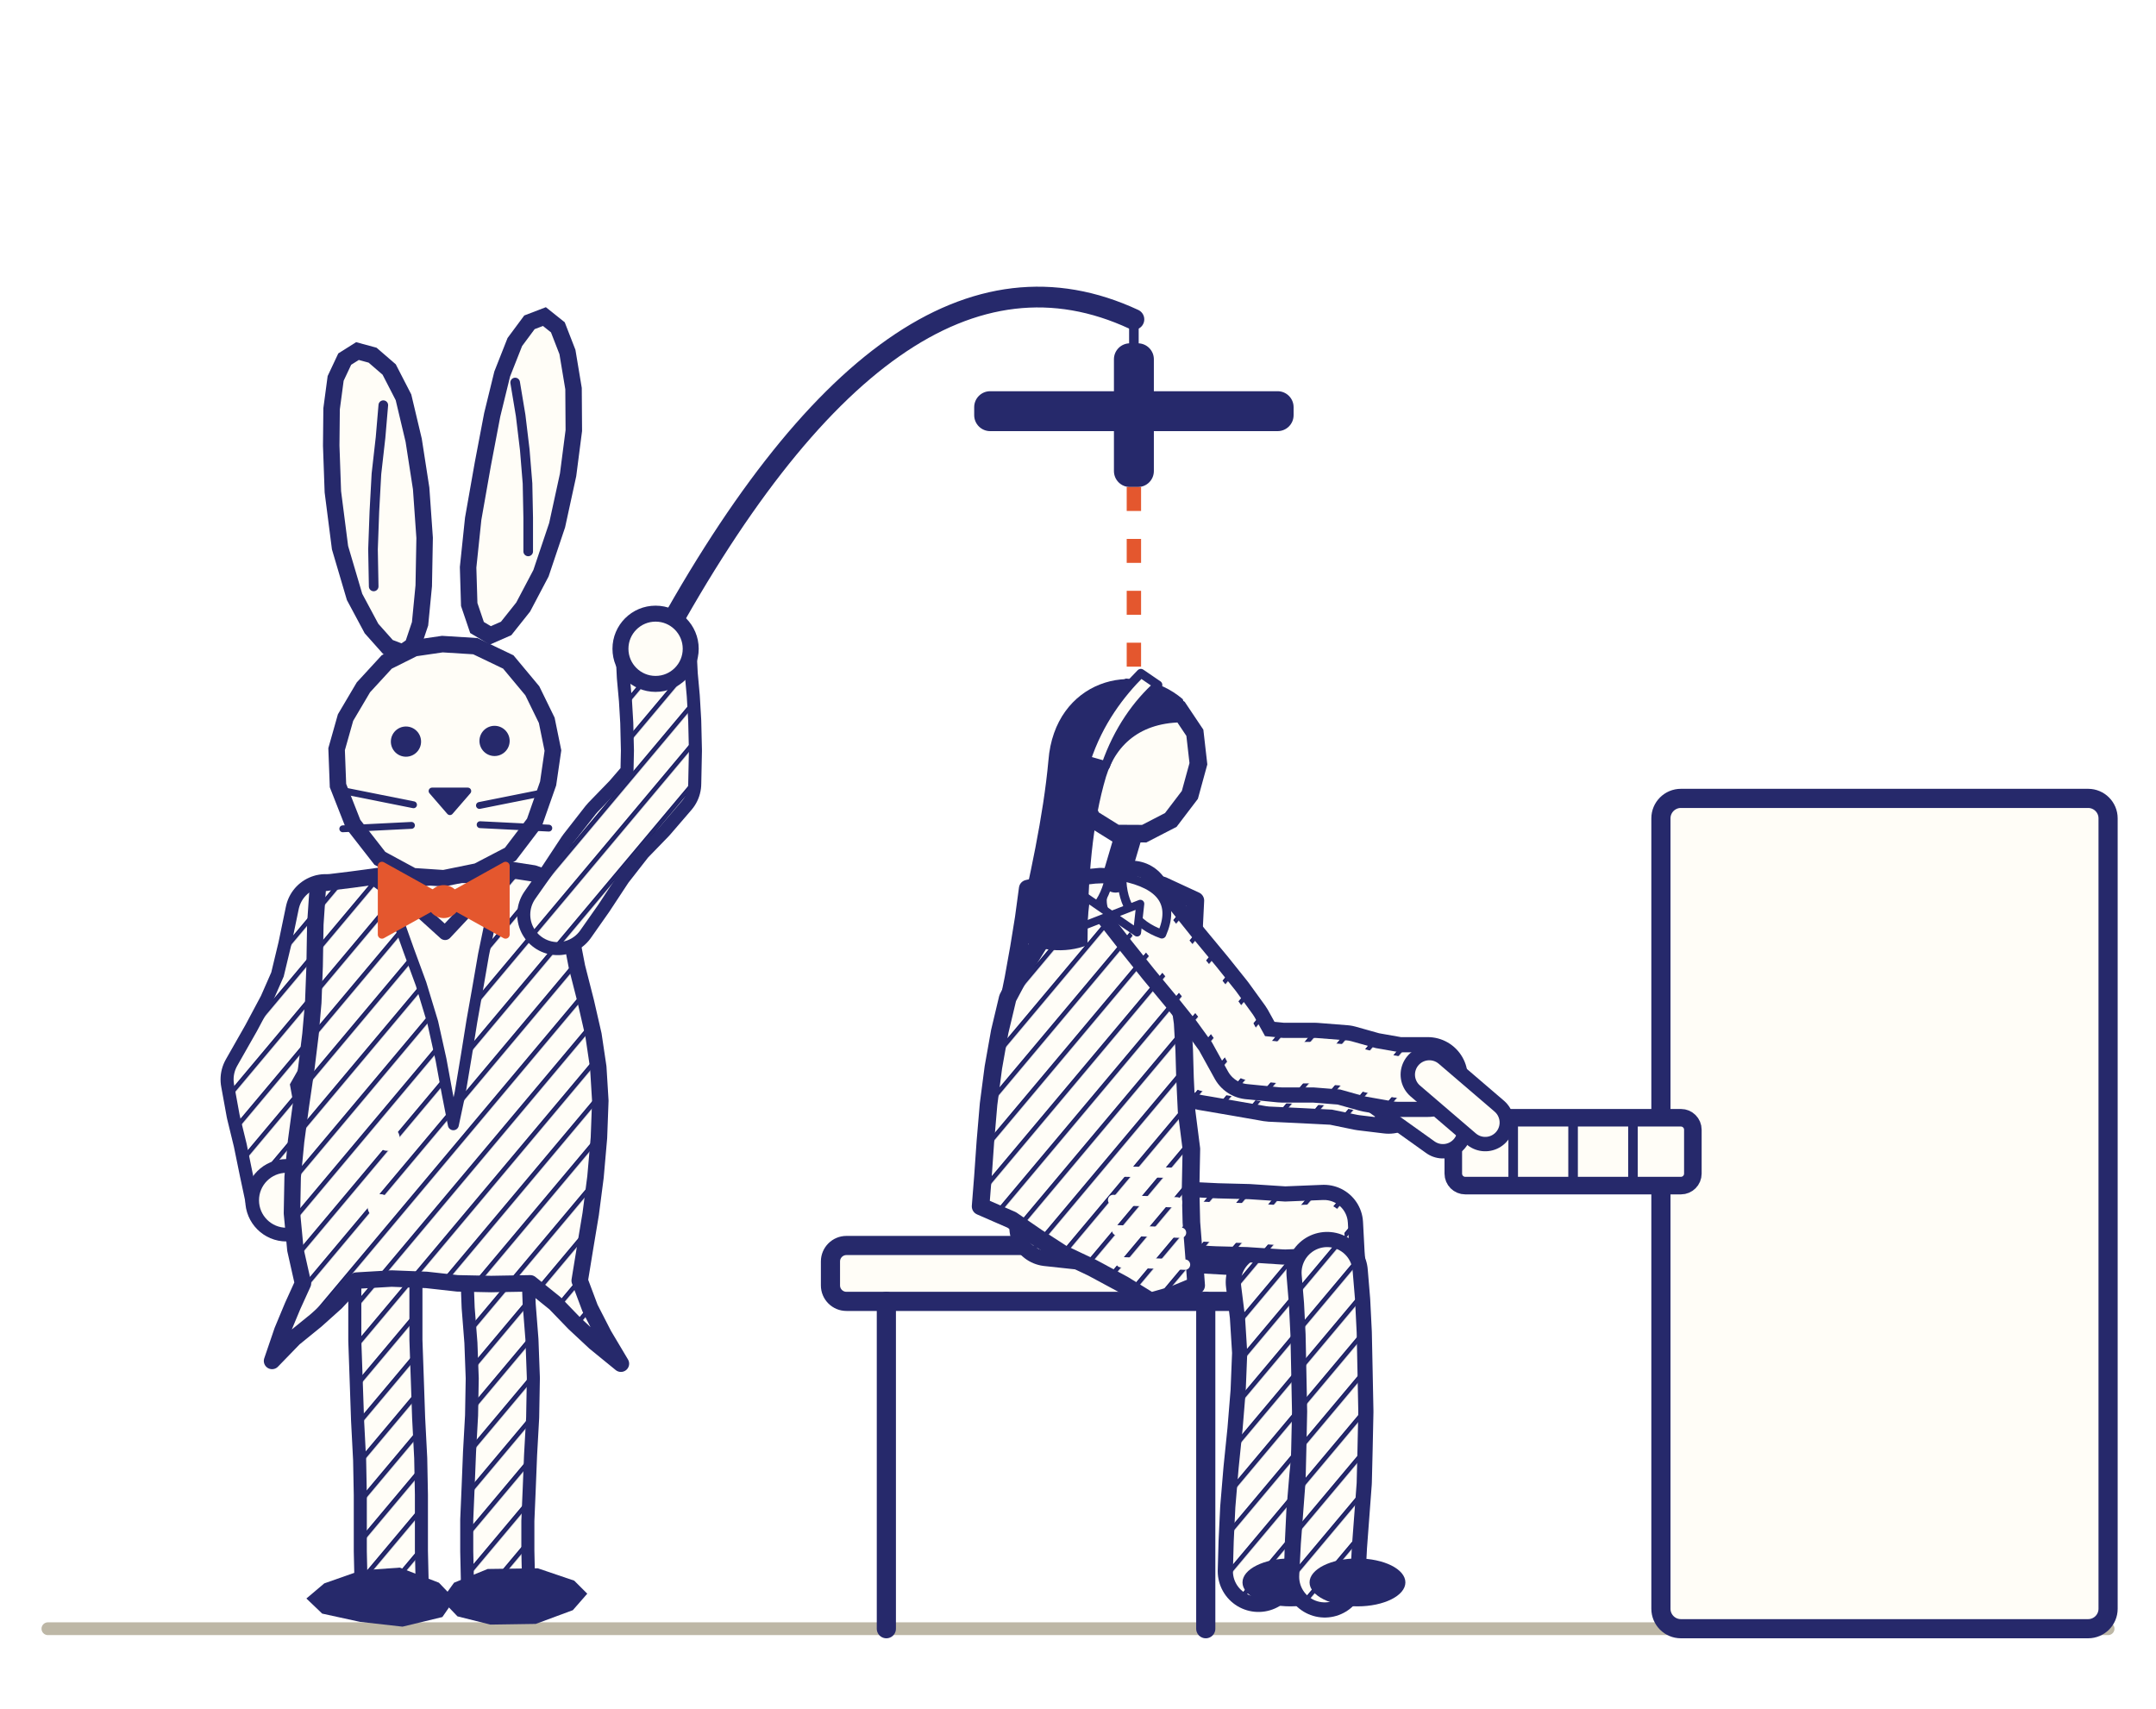
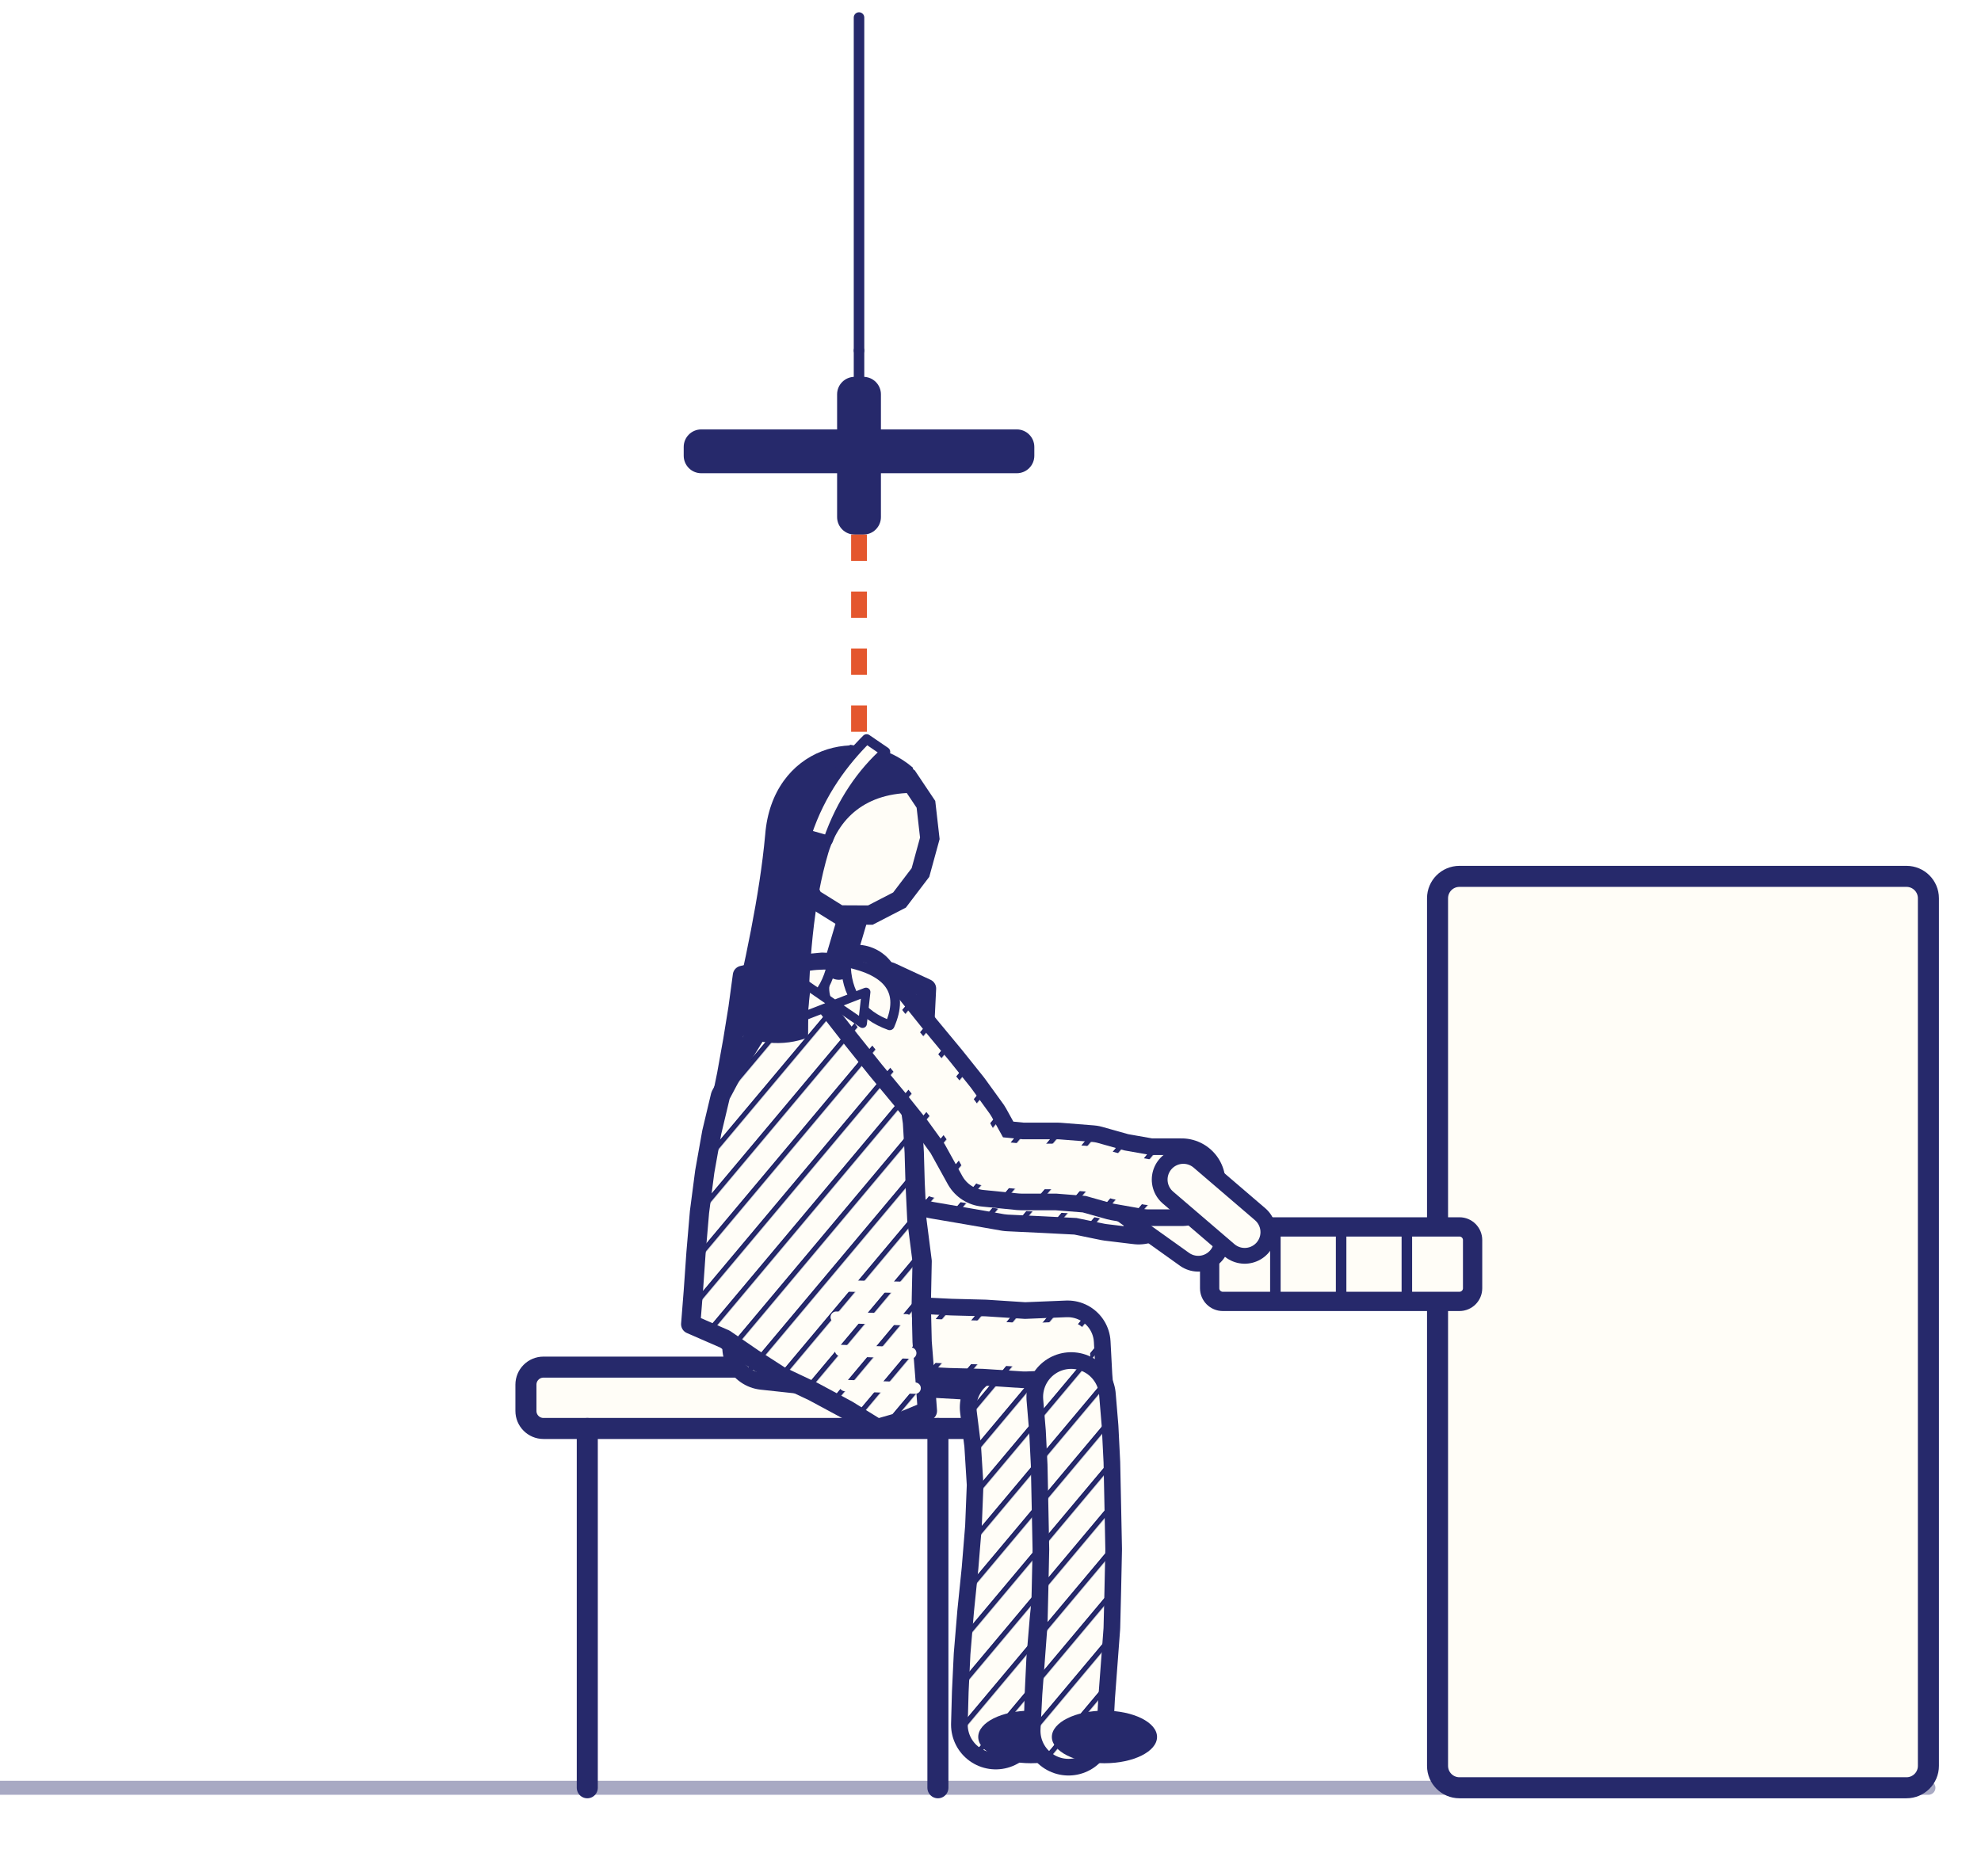
- <svg xmlns="http://www.w3.org/2000/svg" viewBox="0 0 270 214" width="540" height="428">
+ <svg xmlns="http://www.w3.org/2000/svg" viewBox="44 0 226 214" width="452" height="428">
  <defs>
    <pattern id="hppuppet17" width="3.76" height="3.76" patternUnits="userSpaceOnUse" patternTransform="rotate(40)">
      <rect width="3.76" height="3.76" fill="#fffdf7" />
      <line x1="0" y1="0" x2="0" y2="3.76" stroke="#26296b" stroke-width="1.35" />
    </pattern>
    <pattern id="hppuppet20" width="3.2" height="3.2" patternUnits="userSpaceOnUse" patternTransform="rotate(40)">
      <rect width="3.2" height="3.2" fill="#fffdf7" />
      <line x1="0" y1="0" x2="0" y2="3.2" stroke="#26296b" stroke-width="1.15" />
    </pattern>
  </defs>
-   <line x1="6.0" y1="204.0" x2="264.0" y2="204.0" stroke="#bdb7a6" stroke-width="1.6" stroke-linecap="round" />
-   <g transform="translate(-12.80 30.28) scale(0.86)">
-     <path d="M71 149.1l0 5.2 0 5.7 .2 5.7 .2 5.8 .3 5.8 .1 5.2 0 4.3 0 3.9 .1 4.4" fill="none" stroke="#26296b" stroke-width="10.8" stroke-linecap="round" stroke-linejoin="round" />
-     <path d="M71 149.1l0 5.2 0 5.7 .2 5.7 .2 5.8 .3 5.8 .1 5.2 0 4.3 0 3.9 .1 4.4" fill="none" stroke="url(#hppuppet17)" stroke-width="7.0" stroke-linecap="round" stroke-linejoin="round" />
-     <path d="M87.3 149.7l.2 5.3 .4 5.1 .2 5.4-.1 5.6-.3 5.4-.2 5-.2 4.7 0 4.5 .1 4.5" fill="none" stroke="#26296b" stroke-width="10.8" stroke-linecap="round" stroke-linejoin="round" />
-     <path d="M87.3 149.7l.2 5.3 .4 5.1 .2 5.4-.1 5.6-.3 5.4-.2 5-.2 4.7 0 4.5 .1 4.5" fill="none" stroke="url(#hppuppet17)" stroke-width="7.0" stroke-linecap="round" stroke-linejoin="round" />
-     <path d="M59.5 197.6l2.3 2.2 5.5 1.2 6.2.7 5.8-1.4 1.8-2.6-2.3-2.4-5.7-2.2-5.6.4-5.4 1.9z" fill="#26296b" stroke="#26296b" stroke-width="0" />
-     <path d="M79.2 197.8l2.3 2.4 4.8 1.2 6.6-.1 5.4-2 2.1-2.4-1.9-1.9-5.3-1.8-7.3.1-4.9 2z" fill="#26296b" stroke="#26296b" stroke-width="0" />
-     <path d="M62.3 98l-1.1 5.3-1.2 5-1.8 4.1-2.4 4.5-2.9 5.1 .8 4.4 1 4.1 .9 4.4 1 4.7" fill="none" stroke="#26296b" stroke-width="11.8" stroke-linecap="round" stroke-linejoin="round" />
-     <path d="M62.3 98l-1.1 5.3-1.2 5-1.8 4.1-2.4 4.5-2.9 5.1 .8 4.4 1 4.1 .9 4.4 1 4.7" fill="none" stroke="url(#hppuppet17)" stroke-width="8.0" stroke-linecap="round" stroke-linejoin="round" />
-     <g transform="translate(-1.4 -0.4)">
-       <circle cx="58" cy="140" r="5" fill="#fffdf7" stroke="#26296b" stroke-width="2" />
-     </g>
-     <path d="M61.2 93.5l-.4 5.9-.1 6.1-.2 5.3-.4 4.6-.6 4.9-.8 5.5-.7 5.2-.5 5.2-.1 5.3 .5 5.3 1.1 4.9-1.5 3.3-1.5 3.6-1.5 4.4 3.2-3.3 3.2-2.6 2.9-2.6 3-3.2 5.1-.3 5.1.2 4.5.5 4.9.1 5.7-.1 3.6 2.9 2.8 2.9 3 2.8 3.8 3.1-2.5-4.2-2-3.9-1.5-4 .8-4.9 .8-4.8 .7-5.4 .5-5.7 .2-5.4-.3-4.9-.7-4.7-1.1-4.8-1.3-5.1-1.1-5.7-.7-6.3-4.5-1.6-5.2-.8-5.4-.7-4.7.4-5.3 1.2-5.9.8z" fill="url(#hppuppet17)" stroke="#26296b" stroke-width="2.4" stroke-linejoin="round" stroke-linecap="round" />
-     <path d="M71.6 93.8l1.2 4.9 1.6 4.5 1.8 4.9 1.7 5.6 1.2 5.4 .9 4.9 .9 4.6 1-4.7 .9-5.4 .8-5 .8-4.5 .9-5.2 1.2-5.8 1.2-5.4-5.7 0-4.9.4z" fill="#fffdf7" stroke="#26296b" stroke-width="1.6" stroke-linejoin="round" stroke-linecap="round" />
-     <g transform="translate(0.3 0.6)">
-       <circle cx="71" cy="130" r="1.8" fill="#fffdf7" />
-     </g>
-     <g transform="translate(-0.8 0.5)">
-       <circle cx="71" cy="140" r="1.8" fill="#fffdf7" />
-     </g>
-     <path d="M63.5 35.5l-.1 8.2 1.1 7.4 1.8 4.9 2 3 2 1.1 1.6-.8 1.5-3 1.3-5.4 1.1-6.9 .5-7.2-.1-7.1-.6-6.4-1.5-4.3-2.1-2.4-2.1-.9-2 .9-1.7 2.6-1.2 4.3-.8 5.3z" fill="#fffdf7" stroke="#26296b" stroke-width="2.4" transform="rotate(-8 70 37)" />
-     <path d="M85 33.4l0 8.1 .5 7.1 1.1 5.3 1.7 3.1 2.1.8 2.1-1.4 1.9-3.5 1.7-5.3 1.1-7.3 .3-7.5-.3-6.5-1.1-6-1.8-5.1-2-3.3-2.2-1.2-2 1.2-1.6 3.2-1 4.9-.4 6.1z" fill="#fffdf7" stroke="#26296b" stroke-width="2.4" transform="rotate(10 91 34)" />
-     <path d="M70.7 23.8l-.4 4.7-.6 5.3-.3 5.5-.2 5.5 .1 5.4" stroke="#26296b" stroke-width="1.4" stroke-linecap="round" fill="none" />
-     <path d="M89.9 20.5l.8 4.8 .6 5 .4 4.9 .1 5 0 4.9" stroke="#26296b" stroke-width="1.4" stroke-linecap="round" fill="none" />
-     <path d="M63.9 73.9l.2 5.3 2.2 5.6 3.9 5 4.8 2.6 4.5.3 4.9-1 4.8-2.5 3.5-4.6 2-5.7 .7-4.8-.9-4.4-2.1-4.3-3.5-4.2-4.8-2.3-4.8-.3-4.1.6-4 2-3.4 3.7-2.6 4.4z" fill="#fffdf7" stroke="#26296b" stroke-width="2.4" />
-     <g transform="translate(1 -0.2)">
-       <circle cx="73" cy="73" r="2.2" fill="#26296b" />
-     </g>
-     <g transform="translate(-0.1 -0.3)">
-       <circle cx="87" cy="73" r="2.2" fill="#26296b" />
-     </g>
-     <g transform="translate(0.4 0)">
-       <path d="M77.4,80 L82.6,80 L80,83 Z" fill="#26296b" stroke="#26296b" stroke-width="1" stroke-linejoin="round" stroke-linecap="round" />
-     </g>
-     <g transform="translate(0.1 -1)">
-       <line x1="75.0" y1="83.0" x2="65.0" y2="81.0" stroke="#26296b" stroke-width="1" stroke-linecap="round" />
-     </g>
-     <g transform="translate(-0.2 -0.5)">
-       <line x1="75.0" y1="85.5" x2="65.0" y2="86.0" stroke="#26296b" stroke-width="1" stroke-linecap="round" />
-     </g>
-     <g transform="translate(-0.3 -0.9)">
-       <line x1="85.0" y1="83.0" x2="95.0" y2="81.0" stroke="#26296b" stroke-width="1" stroke-linecap="round" />
-     </g>
-     <g transform="translate(-0.2 -0.6)">
-       <line x1="85.0" y1="85.5" x2="95.0" y2="86.0" stroke="#26296b" stroke-width="1" stroke-linecap="round" />
-     </g>
-     <path d="M69.3 92.7l3.7 2.7 3.5 2.4 3.2 2.9 3-3.2 3.5-3.2 3.6-2.7" fill="none" stroke="#26296b" stroke-width="2" stroke-linejoin="round" stroke-linecap="round" />
-     <g transform="translate(-0.5 -0.1)">
-       <path d="M71,91 L80,96 L71,101 Z M89,91 L80,96 L89,101 Z" fill="#e4572e" stroke="#e4572e" stroke-width="1.2" stroke-linejoin="round" />
-     </g>
-     <g transform="translate(-0.5 0.1)">
-       <circle cx="80" cy="96" r="2.4" fill="#e4572e" />
-     </g>
-     <path d="M96.1 98l2.6-3.7 2.9-4.4 3.2-4.1 3.2-3.3 3.1-3.6 .1-4.8-.1-4.2-.2-3.4-.3-3.3-.2-4" fill="none" stroke="#26296b" stroke-width="11.8" stroke-linecap="round" stroke-linejoin="round" />
-     <path d="M96.1 98l2.6-3.7 2.9-4.4 3.2-4.1 3.2-3.3 3.1-3.6 .1-4.8-.1-4.2-.2-3.4-.3-3.3-.2-4" fill="none" stroke="url(#hppuppet17)" stroke-width="8.0" stroke-linecap="round" stroke-linejoin="round" />
-     <g transform="translate(0.4 1.2)">
-       <circle cx="110" cy="58" r="5" fill="#fffdf7" stroke="#26296b" stroke-width="2" />
-     </g>
-   </g>
+   <line x1="6.0" y1="204.0" x2="264.0" y2="204.0" stroke="rgba(38,41,107,0.4)" stroke-width="1.6" stroke-linecap="round" />
  <g transform="translate(58 42)">
    <rect x="46" y="114" width="54" height="7" rx="2" fill="#fffdf7" stroke="#26296b" stroke-width="2.4" />
    <line x1="53.0" y1="121.0" x2="53.0" y2="162.0" stroke="#26296b" stroke-width="2.4" stroke-linecap="round" />
    <line x1="93.0" y1="121.0" x2="93.0" y2="162.0" stroke="#26296b" stroke-width="2.4" stroke-linecap="round" />
    <rect x="150" y="58" width="56" height="104" rx="2.5" fill="#fffdf7" stroke="#26296b" stroke-width="2.4" />
    <rect x="124" y="98" width="30" height="8.5" rx="1.5" fill="#fffdf7" stroke="#26296b" stroke-width="2.2" />
    <line x1="131.5" y1="98.0" x2="131.5" y2="106.5" stroke="#26296b" stroke-width="1.2" stroke-linecap="round" />
    <line x1="139.0" y1="98.0" x2="139.0" y2="106.5" stroke="#26296b" stroke-width="1.2" stroke-linecap="round" />
    <line x1="146.5" y1="98.0" x2="146.5" y2="106.5" stroke="#26296b" stroke-width="1.2" stroke-linecap="round" />
    <g data-who="girl">
      <path d="M73.3 111.7l3.7.4 4-.2 3.8.1 3.9.4 3.9.2 3.6.2 3.8.5 .4 3.3 .5 3.4 .4 4.1 .1 4.8-.3 4.7-.4 4.6-.5 4.8-.3 4.5-.2 3.8-.1 3.5" fill="none" stroke="#26296b" stroke-width="9.8" stroke-linecap="round" stroke-linejoin="round" />
      <path d="M73.3 111.7l3.7.4 4-.2 3.8.1 3.9.4 3.9.2 3.6.2 3.8.5 .4 3.3 .5 3.4 .4 4.1 .1 4.8-.3 4.7-.4 4.6-.5 4.8-.3 4.5-.2 3.8-.1 3.5" fill="none" stroke="url(#hppuppet20)" stroke-width="6.0" stroke-linecap="round" stroke-linejoin="round" />
      <path d="M73.3 111.7l3.7.4 4-.2 3.8.1 3.9.4 3.9.2 3.6.2 3.8.5 .4 3.3 .5 3.4 .4 4.1 .1 4.8-.3 4.7-.4 4.6-.5 4.8-.3 4.5-.2 3.8-.1 3.5" fill="none" stroke="#fffdf7" stroke-width="5" stroke-linecap="round" stroke-linejoin="round" />
      <path d="M100.6 118.6l.5 4 .3 4.8-.2 5-.4 4.9-.5 4.9-.4 4.8-.2 4.2-.1 3.6" fill="none" stroke="#26296b" stroke-width="10.2" stroke-linecap="round" stroke-linejoin="round" />
      <path d="M100.6 118.6l.5 4 .3 4.8-.2 5-.4 4.9-.5 4.9-.4 4.8-.2 4.2-.1 3.6" fill="none" stroke="url(#hppuppet20)" stroke-width="6.4" stroke-linecap="round" stroke-linejoin="round" />
      <g transform="translate(-0.4 0.2)">
        <ellipse cx="104.0" cy="156.0" rx="6" ry="3" fill="#26296b" />
      </g>
      <path d="M79.7 72.1l2.1 3.4 2.2 3.4 2.4 3.6 2.5 3.6 2.1 2.9 2 3.1 4.1.7 4 .7 4.2.2 3.9.2 3.4.7 3.3.4" fill="none" stroke="#26296b" stroke-width="10.0" stroke-linecap="round" stroke-linejoin="round" />
      <path d="M79.7 72.1l2.1 3.4 2.2 3.4 2.4 3.6 2.5 3.6 2.1 2.9 2 3.1 4.1.7 4 .7 4.2.2 3.9.2 3.4.7 3.3.4" fill="none" stroke="url(#hppuppet20)" stroke-width="6.2" stroke-linecap="round" stroke-linejoin="round" />
      <path d="M79.7 72.1l2.1 3.4 2.2 3.4 2.4 3.6 2.5 3.6 2.1 2.9 2 3.1 4.1.7 4 .7 4.2.2 3.9.2 3.4.7 3.3.4" fill="none" stroke="#fffdf7" stroke-width="5.2" stroke-linecap="round" stroke-linejoin="round" />
      <g transform="translate(-0.3 0.5)">
        <polyline points="116.0,94.0 123.0,99.0" fill="none" stroke="#26296b" stroke-width="7.2" stroke-linecap="round" stroke-linejoin="round" />
      </g>
      <g transform="translate(-0.3 0.5)">
        <polyline points="116.0,94.0 123.0,99.0" fill="none" stroke="url(#hppuppet20)" stroke-width="3.4" stroke-linecap="round" stroke-linejoin="round" />
      </g>
      <g transform="translate(-0.3 0.5)">
        <polyline points="116.0,94.0 123.0,99.0" fill="none" stroke="#fffdf7" stroke-width="3.6" stroke-linecap="round" stroke-linejoin="round" />
      </g>
      <path d="M77.8 110.8l4.2-.5 4 .1 4.3.5 4.1.2 3.9.1 4.6.3 4.9-.2 .2 3.8 .3 3.8 .3 4 .2 4.8 .1 5.4 0 5.1-.2 4.5-.2 4.3-.4 4.4-.2 4.1" fill="none" stroke="#26296b" stroke-width="9.8" stroke-linecap="round" stroke-linejoin="round" />
      <path d="M77.8 110.8l4.2-.5 4 .1 4.3.5 4.1.2 3.9.1 4.6.3 4.9-.2 .2 3.8 .3 3.8 .3 4 .2 4.8 .1 5.4 0 5.1-.2 4.5-.2 4.3-.4 4.4-.2 4.1" fill="none" stroke="url(#hppuppet20)" stroke-width="6.0" stroke-linecap="round" stroke-linejoin="round" />
      <path d="M77.8 110.8l4.2-.5 4 .1 4.3.5 4.1.2 3.9.1 4.6.3 4.9-.2 .2 3.8 .3 3.8 .3 4 .2 4.8 .1 5.4 0 5.1-.2 4.5-.2 4.3-.4 4.4-.2 4.1" fill="none" stroke="#fffdf7" stroke-width="5" stroke-linecap="round" stroke-linejoin="round" />
      <path d="M108.2 117.4l.3 3.6 .2 4 .1 4.8 .1 5-.1 4.7-.1 4.1-.3 4-.3 4-.2 3.9" fill="none" stroke="#26296b" stroke-width="10.2" stroke-linecap="round" stroke-linejoin="round" />
      <path d="M108.2 117.4l.3 3.6 .2 4 .1 4.8 .1 5-.1 4.7-.1 4.1-.3 4-.3 4-.2 3.9" fill="none" stroke="url(#hppuppet20)" stroke-width="6.4" stroke-linecap="round" stroke-linejoin="round" />
      <g transform="translate(0 0.2)">
        <ellipse cx="112.0" cy="156.0" rx="6" ry="3" fill="#26296b" />
      </g>
      <path d="M70.7 69.3l-.5 3.7-.6 3.7-.7 3.9-.9 4.4-.9 4.6-.7 4.9-.4 5.2-.3 5-.3 4.4 4.6.5 3.8 1 4.3.4 4.5-.1 4.4.7-.5-4.9 0-4.8 .6-5.1 1.1-4.8 1.2-4.2 1-4.1 .7-4.4 .4-4.4 .2-4.1-4.1-1.9-3.8-.9-4-.2-4.4.4z" fill="#fffdf7" stroke="#26296b" stroke-width="2.2" stroke-linejoin="round" />
      <path d="M64.8 109.1l.3-3.8 .3-4.3 .4-4.7 .6-4.6 .8-4.5 1-4.2 1.7-3.2 1.9-3.1 1.9-3 1.9-3.1 4 .3 3.6.2 3.7.1 .9 3.7 .9 3.8 .9 3.9 .5 3.5 .2 3.4 .1 3.5 .2 4.2 .6 4.7-.1 5 .1 4.2 .3 3.8 .3 4.1-2.9 1.2-2.8.8-3.4-2.1-3.9-2.1-3.8-1.8-3.1-2-3.2-2.2z" fill="url(#hppuppet20)" stroke="#26296b" stroke-width="2.2" stroke-linejoin="round" />
      <g transform="translate(-1.4 0.1)">
        <line x1="90.4" y1="104.8" x2="82.4" y2="104.6" stroke="#fffdf7" stroke-width="1.3" stroke-linecap="round" />
      </g>
      <g transform="translate(-0.9 0)">
        <line x1="90.3" y1="108.6" x2="82.3" y2="108.3" stroke="#fffdf7" stroke-width="1.3" stroke-linecap="round" />
      </g>
      <g transform="translate(-0.2 0.2)">
        <line x1="90.1" y1="112.2" x2="82.1" y2="111.9" stroke="#fffdf7" stroke-width="1.3" stroke-linecap="round" />
      </g>
      <g transform="translate(0.4 0.4)">
        <line x1="90.0" y1="116.0" x2="82.0" y2="115.7" stroke="#fffdf7" stroke-width="1.3" stroke-linecap="round" />
      </g>
      <path d="M83.7 70.8l2.5 3.2 2.8 3.5 2.9 3.5 2.4 3 2.1 2.9 2.1 3.8 4 .4 4.1 0 3.8.3 3.2.9 3.4.6 3.8 0" fill="none" stroke="#26296b" stroke-width="10.0" stroke-linecap="round" stroke-linejoin="round" />
      <path d="M83.7 70.8l2.5 3.2 2.8 3.5 2.9 3.5 2.4 3 2.1 2.9 2.1 3.8 4 .4 4.1 0 3.8.3 3.2.9 3.4.6 3.8 0" fill="none" stroke="url(#hppuppet20)" stroke-width="6.2" stroke-linecap="round" stroke-linejoin="round" />
      <path d="M83.7 70.8l2.5 3.2 2.8 3.5 2.9 3.5 2.4 3 2.1 2.9 2.1 3.8 4 .4 4.1 0 3.8.3 3.2.9 3.4.6 3.8 0" fill="none" stroke="#fffdf7" stroke-width="5.2" stroke-linecap="round" stroke-linejoin="round" />
      <g transform="translate(0 0.6)">
        <polyline points="121.0,92.0 128.0,98.0" fill="none" stroke="#26296b" stroke-width="7.2" stroke-linecap="round" stroke-linejoin="round" />
      </g>
      <g transform="translate(0 0.6)">
        <polyline points="121.0,92.0 128.0,98.0" fill="none" stroke="url(#hppuppet20)" stroke-width="3.4" stroke-linecap="round" stroke-linejoin="round" />
      </g>
      <g transform="translate(0 0.6)">
        <polyline points="121.0,92.0 128.0,98.0" fill="none" stroke="#fffdf7" stroke-width="3.6" stroke-linecap="round" stroke-linejoin="round" />
      </g>
      <g transform="translate(0.7 0.1)">
        <line x1="83.1" y1="60.9" x2="81.0" y2="68.0" stroke="#26296b" stroke-width="3.4" stroke-linecap="round" />
      </g>
      <g transform="translate(0.7 0.2)">
        <path d="M80.2,67.9 Q72.6,67.6 73.7,73.8 Q79.0,73.2 80.2,67.9 Z" fill="#fffdf7" stroke="#26296b" stroke-width="1.1" stroke-linejoin="round" />
      </g>
      <g transform="translate(0.7 -0.3)">
        <path d="M81.8,68.1 Q89.3,69.6 86.8,75.3 Q81.8,73.5 81.8,68.1 Z" fill="#fffdf7" stroke="#26296b" stroke-width="1.1" stroke-linejoin="round" />
      </g>
      <g transform="translate(0.7 0)">
        <path d="M80.5,72.6 l-3.2,-2.2 l-0.4,3.6 Z M80.5,72.6 l3.6,-1.4 l-0.4,3.6 Z" fill="#fffdf7" stroke="#26296b" stroke-width="1" stroke-linejoin="round" />
      </g>
      <g transform="translate(84.0 53.0) rotate(6.8) scale(1 1)">
        <path d="M-7.4 0.2l.8 4.4 2.3 3.5 3.2 1.5 3.5-.4 3.1-2.1 2-3.4 .6-4-.9-3.8-2.4-2.8-3.3-1.5-3.4-.3-2.8 1.6-1.9 3.2z" fill="#fffdf7" stroke="#26296b" stroke-width="2.2" />
        <g transform="translate(0.6 0.5)">
          <path d="M4.6,-8.6 C-2,-13 -11.6,-9 -11.2,1 C-11,8 -11.8,16 -12.6,23.4 C-9.8,25 -6.2,24.8 -3.6,23.4 C-4.6,15 -4.8,8 -3.8,2.2 C-3,-2.2 0,-5.4 5.8,-5.8 Z" fill="#26296b" />
        </g>
        <g transform="translate(0 0.9)">
          <path d="M1.9,-10.4 C-0.4,-7.8 -2.4,-4.2 -3.4,0.4 L-5.9,0 C-4.9,-5 -2.6,-8.8 -0.4,-11.6 Z" fill="#fffdf7" stroke="#26296b" stroke-width="1.1" stroke-linejoin="round" />
        </g>
      </g>
    </g>
    <g data-who="boy" display="none">
      <path d="M73.3 111.7l3.7.4 4-.2 3.8.1 3.9.4 3.9.2 3.6.2 3.8.5 .4 3.3 .5 3.4 .4 4.1 .1 4.8-.3 4.7-.4 4.6-.5 4.8-.3 4.5-.2 3.8-.1 3.5" fill="none" stroke="#26296b" stroke-width="9.8" stroke-linecap="round" stroke-linejoin="round" />
      <path d="M73.3 111.7l3.7.4 4-.2 3.8.1 3.9.4 3.9.2 3.6.2 3.8.5 .4 3.3 .5 3.4 .4 4.1 .1 4.8-.3 4.7-.4 4.6-.5 4.8-.3 4.5-.2 3.8-.1 3.5" fill="none" stroke="url(#hppuppet20)" stroke-width="6.0" stroke-linecap="round" stroke-linejoin="round" />
      <g transform="translate(-0.4 0.2)">
        <ellipse cx="104.0" cy="156.0" rx="6" ry="3" fill="#26296b" />
      </g>
      <path d="M79.7 72.1l2.1 3.4 2.2 3.4 2.4 3.6 2.5 3.6 2.1 2.9 2 3.1 4.1.7 4 .7 4.2.2 3.9.2 3.4.7 3.3.4" fill="none" stroke="#26296b" stroke-width="10.0" stroke-linecap="round" stroke-linejoin="round" />
      <path d="M79.7 72.1l2.1 3.4 2.2 3.4 2.4 3.6 2.5 3.6 2.1 2.9 2 3.1 4.1.7 4 .7 4.2.2 3.9.2 3.4.7 3.3.4" fill="none" stroke="url(#hppuppet20)" stroke-width="6.2" stroke-linecap="round" stroke-linejoin="round" />
      <g transform="translate(-0.3 0.5)">
        <polyline points="116.0,94.0 123.0,99.0" fill="none" stroke="#26296b" stroke-width="7.2" stroke-linecap="round" stroke-linejoin="round" />
      </g>
      <g transform="translate(-0.3 0.5)">
        <polyline points="116.0,94.0 123.0,99.0" fill="none" stroke="url(#hppuppet20)" stroke-width="3.4" stroke-linecap="round" stroke-linejoin="round" />
      </g>
      <g transform="translate(-0.3 0.5)">
        <polyline points="116.0,94.0 123.0,99.0" fill="none" stroke="#fffdf7" stroke-width="3.6" stroke-linecap="round" stroke-linejoin="round" />
      </g>
      <path d="M77.8 110.8l4.2-.5 4 .1 4.3.5 4.1.2 3.9.1 4.6.3 4.9-.2 .2 3.8 .3 3.8 .3 4 .2 4.8 .1 5.4 0 5.1-.2 4.5-.2 4.3-.4 4.4-.2 4.1" fill="none" stroke="#26296b" stroke-width="9.8" stroke-linecap="round" stroke-linejoin="round" />
      <path d="M77.8 110.8l4.2-.5 4 .1 4.3.5 4.1.2 3.9.1 4.6.3 4.9-.2 .2 3.8 .3 3.8 .3 4 .2 4.8 .1 5.4 0 5.1-.2 4.5-.2 4.3-.4 4.4-.2 4.1" fill="none" stroke="url(#hppuppet20)" stroke-width="6.0" stroke-linecap="round" stroke-linejoin="round" />
      <g transform="translate(0 0.2)">
        <ellipse cx="112.0" cy="156.0" rx="6" ry="3" fill="#26296b" />
      </g>
      <path d="M70.7 69.3l-.5 3.7-.6 3.7-.7 3.9-.9 4.4-.9 4.6-.7 4.9-.4 5.2-.3 5-.3 4.4 4.6.5 3.8 1 4.3.4 4.5-.1 4.4.7-.5-4.9 0-4.8 .6-5.1 1.1-4.8 1.2-4.2 1-4.1 .7-4.4 .4-4.4 .2-4.1-4.1-1.9-3.8-.9-4-.2-4.4.4z" fill="url(#hppuppet20)" stroke="#26296b" stroke-width="2.2" stroke-linejoin="round" />
      <path d="M83.7 70.8l2.5 3.2 2.8 3.5 2.9 3.5 2.4 3 2.1 2.9 2.1 3.8 4 .4 4.1 0 3.8.3 3.2.9 3.4.6 3.8 0" fill="none" stroke="#26296b" stroke-width="10.0" stroke-linecap="round" stroke-linejoin="round" />
      <path d="M83.7 70.8l2.5 3.2 2.8 3.5 2.9 3.5 2.4 3 2.1 2.9 2.1 3.8 4 .4 4.1 0 3.8.3 3.2.9 3.4.6 3.8 0" fill="none" stroke="url(#hppuppet20)" stroke-width="6.2" stroke-linecap="round" stroke-linejoin="round" />
      <g transform="translate(0 0.6)">
        <polyline points="121.0,92.0 128.0,98.0" fill="none" stroke="#26296b" stroke-width="7.2" stroke-linecap="round" stroke-linejoin="round" />
      </g>
      <g transform="translate(0 0.6)">
        <polyline points="121.0,92.0 128.0,98.0" fill="none" stroke="url(#hppuppet20)" stroke-width="3.4" stroke-linecap="round" stroke-linejoin="round" />
      </g>
      <g transform="translate(0 0.6)">
        <polyline points="121.0,92.0 128.0,98.0" fill="none" stroke="#fffdf7" stroke-width="3.6" stroke-linecap="round" stroke-linejoin="round" />
      </g>
      <g transform="translate(0.7 0.1)">
        <line x1="83.1" y1="60.9" x2="81.0" y2="68.0" stroke="#26296b" stroke-width="3.4" stroke-linecap="round" />
      </g>
      <g transform="translate(84.0 53.0) rotate(6.8) scale(1 1)">
        <path d="M-7.4 0.2l.8 4.4 2.3 3.5 3.2 1.5 3.5-.4 3.1-2.1 2-3.4 .6-4-.9-3.8-2.4-2.8-3.3-1.5-3.4-.3-2.8 1.6-1.9 3.2z" fill="#fffdf7" stroke="#26296b" stroke-width="2.2" />
        <g transform="translate(0 1)">
          <path d="M6.4,-6.4 C3,-12.6 -9,-12 -9.6,-1.6 C-9.4,1.6 -8.6,3 -7.4,3.4 C-6.6,0 -5,-3.4 -1.6,-4.4 C1.6,-5.4 4.4,-5.2 6.4,-6.4 Z" fill="#26296b" />
        </g>
      </g>
    </g>
  </g>
-   <path d="M81.8,82.2 Q111.9,26.0 142.0,40.0" fill="none" stroke="#26296b" stroke-width="2.6" stroke-linecap="round" />
-   <g transform="translate(0.3 1.1)">
-     <circle cx="81.8" cy="80.16" r="4.4" fill="#fffdf7" stroke="#26296b" stroke-width="2" />
-   </g>
  <line x1="142.0" y1="40.0" x2="142.0" y2="49.0" stroke="#26296b" stroke-width="1.2" stroke-linecap="round" />
  <rect x="122" y="49" width="40" height="5" rx="2" fill="#26296b" />
  <rect x="139.5" y="43" width="5" height="18" rx="2" fill="#26296b" />
  <line x1="142" y1="61" x2="142" y2="85" stroke="#e4572e" stroke-width="1.8" stroke-dasharray="3 3.5" />
+   <line x1="142" y1="2" x2="142" y2="40" stroke="#26296b" stroke-width="1.2" stroke-linecap="round" />
</svg>
